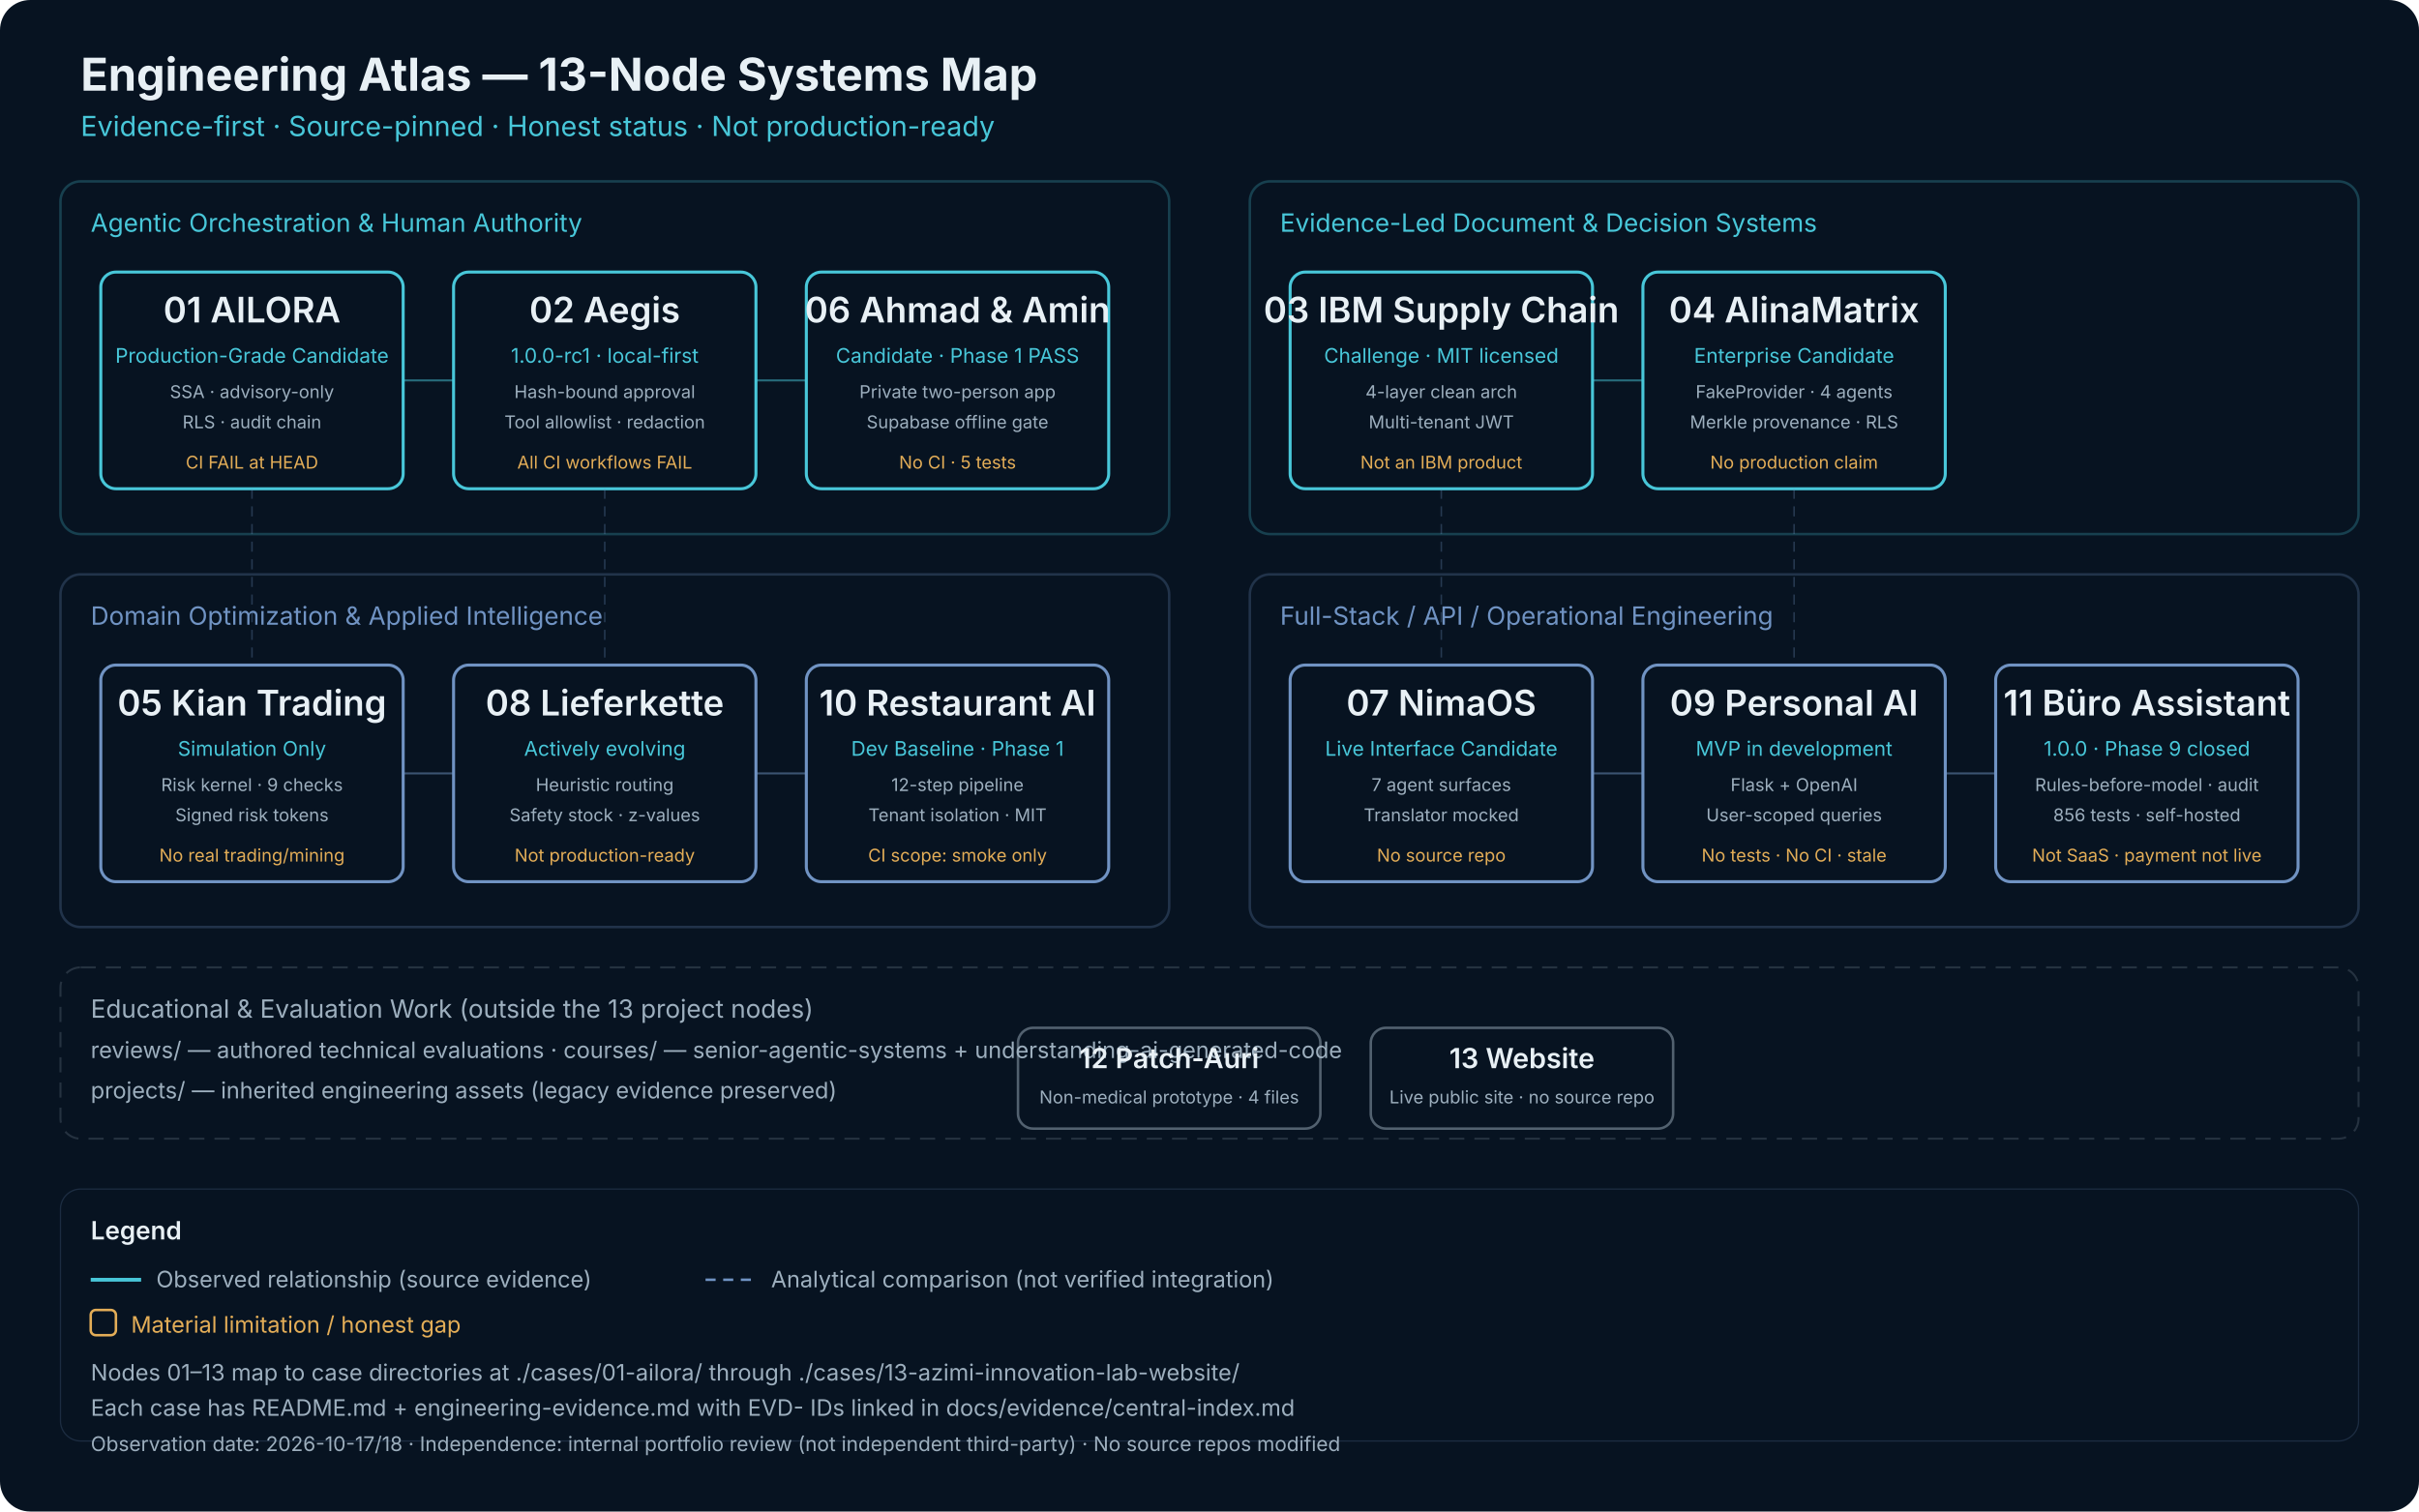
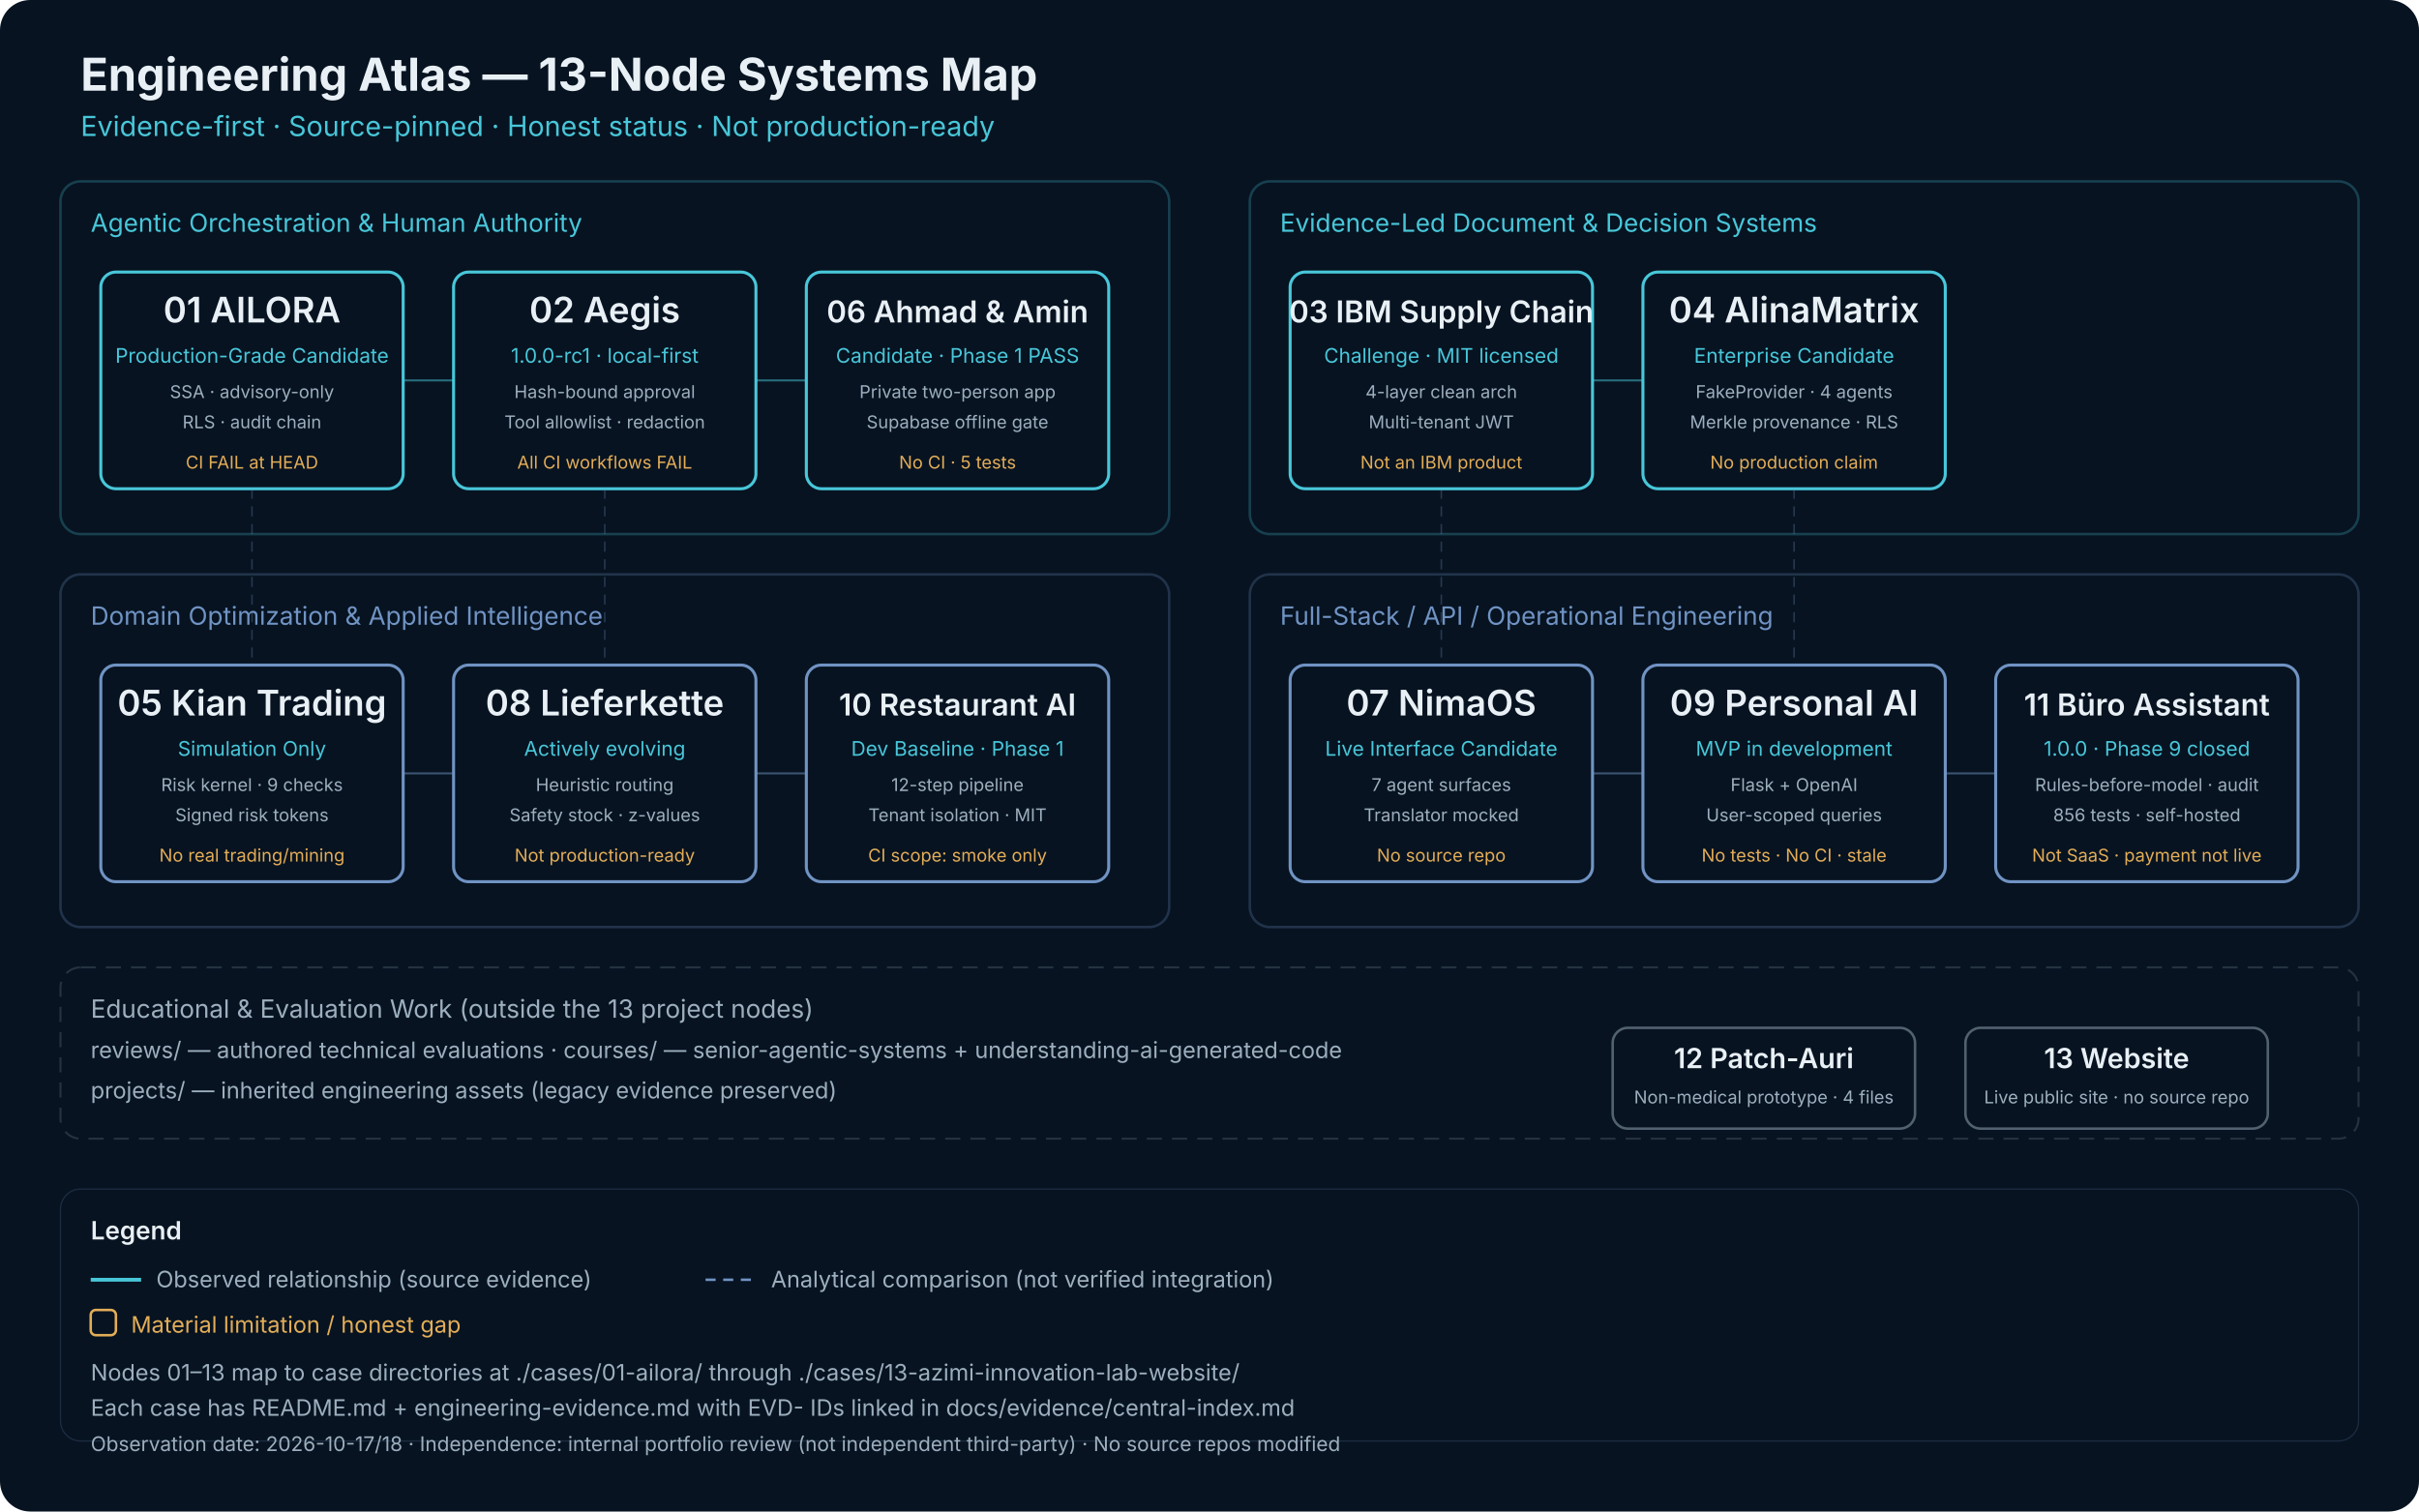
<svg xmlns="http://www.w3.org/2000/svg" viewBox="0 0 960 600" width="960" height="600" role="img" aria-labelledby="atlas-title atlas-desc">
  <style>
    @media (prefers-reduced-motion: reduce) { * { animation: none !important; } }
  </style>
  <rect width="960" height="600" fill="#071321" rx="12" />
  <text x="32" y="36" font-family="-apple-system, system-ui, sans-serif" font-size="18" font-weight="700" fill="#E8F0F5" text-rendering="geometricPrecision">Engineering Atlas — 13-Node Systems Map</text>
  <text x="32" y="54" font-family="-apple-system, system-ui, sans-serif" font-size="11" fill="#48C7D9" text-rendering="geometricPrecision">Evidence-first · Source-pinned · Honest status · Not production-ready</text>
  <rect x="24" y="72" width="440" height="140" fill="none" stroke="#48C7D9" stroke-width="1" opacity="0.25" rx="8" />
  <text x="36" y="92" font-family="-apple-system, system-ui, sans-serif" font-size="10" fill="#48C7D9" text-rendering="geometricPrecision">Agentic Orchestration &amp; Human Authority</text>
  <rect x="496" y="72" width="440" height="140" fill="none" stroke="#48C7D9" stroke-width="1" opacity="0.25" rx="8" />
  <text x="508" y="92" font-family="-apple-system, system-ui, sans-serif" font-size="10" fill="#48C7D9" text-rendering="geometricPrecision">Evidence-Led Document &amp; Decision Systems</text>
  <rect x="24" y="228" width="440" height="140" fill="none" stroke="#7093C3" stroke-width="1" opacity="0.25" rx="8" />
  <text x="36" y="248" font-family="-apple-system, system-ui, sans-serif" font-size="10" fill="#7093C3" text-rendering="geometricPrecision">Domain Optimization &amp; Applied Intelligence</text>
  <rect x="496" y="228" width="440" height="140" fill="none" stroke="#7093C3" stroke-width="1" opacity="0.25" rx="8" />
  <text x="508" y="248" font-family="-apple-system, system-ui, sans-serif" font-size="10" fill="#7093C3" text-rendering="geometricPrecision">Full-Stack / API / Operational Engineering</text>
  <rect x="24" y="384" width="912" height="68" fill="none" stroke="#9DAFBE" stroke-width="0.8" opacity="0.2" stroke-dasharray="6 4" rx="8" />
  <text x="36" y="404" font-family="-apple-system, system-ui, sans-serif" font-size="10" fill="#9DAFBE" text-rendering="geometricPrecision">Educational &amp; Evaluation Work (outside the 13 project nodes)</text>
  <text x="36" y="420" font-family="-apple-system, system-ui, sans-serif" font-size="9" fill="#9DAFBE" text-rendering="geometricPrecision">reviews/ — authored technical evaluations · courses/ — senior-agentic-systems + understanding-ai-generated-code</text>
  <text x="36" y="436" font-family="-apple-system, system-ui, sans-serif" font-size="9" fill="#9DAFBE" text-rendering="geometricPrecision">projects/ — inherited engineering assets (legacy evidence preserved)</text>
  <rect x="40" y="108" width="120" height="86" fill="none" stroke="#48C7D9" stroke-width="1.2" rx="6" />
  <text x="100" y="128" font-family="-apple-system, system-ui, sans-serif" font-size="14" font-weight="600" fill="#E8F0F5" text-anchor="middle" text-rendering="geometricPrecision">01 AILORA</text>
  <text x="100" y="144" font-family="-apple-system, system-ui, sans-serif" font-size="8" fill="#48C7D9" text-anchor="middle" text-rendering="geometricPrecision">Production-Grade Candidate</text>
  <text x="100" y="158" font-family="-apple-system, system-ui, sans-serif" font-size="7" fill="#9DAFBE" text-anchor="middle" text-rendering="geometricPrecision">SSA · advisory-only</text>
  <text x="100" y="170" font-family="-apple-system, system-ui, sans-serif" font-size="7" fill="#9DAFBE" text-anchor="middle" text-rendering="geometricPrecision">RLS · audit chain</text>
  <text x="100" y="186" font-family="-apple-system, system-ui, sans-serif" font-size="7" fill="#E3AD57" text-anchor="middle" text-rendering="geometricPrecision">CI FAIL at HEAD</text>
  <rect x="180" y="108" width="120" height="86" fill="none" stroke="#48C7D9" stroke-width="1.2" rx="6" />
  <text x="240" y="128" font-family="-apple-system, system-ui, sans-serif" font-size="14" font-weight="600" fill="#E8F0F5" text-anchor="middle" text-rendering="geometricPrecision">02 Aegis</text>
  <text x="240" y="144" font-family="-apple-system, system-ui, sans-serif" font-size="8" fill="#48C7D9" text-anchor="middle" text-rendering="geometricPrecision">1.0.0-rc1 · local-first</text>
  <text x="240" y="158" font-family="-apple-system, system-ui, sans-serif" font-size="7" fill="#9DAFBE" text-anchor="middle" text-rendering="geometricPrecision">Hash-bound approval</text>
  <text x="240" y="170" font-family="-apple-system, system-ui, sans-serif" font-size="7" fill="#9DAFBE" text-anchor="middle" text-rendering="geometricPrecision">Tool allowlist · redaction</text>
  <text x="240" y="186" font-family="-apple-system, system-ui, sans-serif" font-size="7" fill="#E3AD57" text-anchor="middle" text-rendering="geometricPrecision">All CI workflows FAIL</text>
  <rect x="320" y="108" width="120" height="86" fill="none" stroke="#48C7D9" stroke-width="1.2" rx="6" />
-   <text x="380" y="128" font-family="-apple-system, system-ui, sans-serif" font-size="14" font-weight="600" fill="#E8F0F5" text-anchor="middle" text-rendering="geometricPrecision">06 Ahmad &amp; Amin</text>
+   <text x="380" y="128" font-family="-apple-system, system-ui, sans-serif" font-size="12" font-weight="600" fill="#E8F0F5" text-anchor="middle" text-rendering="geometricPrecision">06 Ahmad &amp; Amin</text>
  <text x="380" y="144" font-family="-apple-system, system-ui, sans-serif" font-size="8" fill="#48C7D9" text-anchor="middle" text-rendering="geometricPrecision">Candidate · Phase 1 PASS</text>
  <text x="380" y="158" font-family="-apple-system, system-ui, sans-serif" font-size="7" fill="#9DAFBE" text-anchor="middle" text-rendering="geometricPrecision">Private two-person app</text>
  <text x="380" y="170" font-family="-apple-system, system-ui, sans-serif" font-size="7" fill="#9DAFBE" text-anchor="middle" text-rendering="geometricPrecision">Supabase offline gate</text>
  <text x="380" y="186" font-family="-apple-system, system-ui, sans-serif" font-size="7" fill="#E3AD57" text-anchor="middle" text-rendering="geometricPrecision">No CI · 5 tests</text>
  <rect x="512" y="108" width="120" height="86" fill="none" stroke="#48C7D9" stroke-width="1.2" rx="6" />
-   <text x="572" y="128" font-family="-apple-system, system-ui, sans-serif" font-size="14" font-weight="600" fill="#E8F0F5" text-anchor="middle" text-rendering="geometricPrecision">03 IBM Supply Chain</text>
+   <text x="572" y="128" font-family="-apple-system, system-ui, sans-serif" font-size="12" font-weight="600" fill="#E8F0F5" text-anchor="middle" text-rendering="geometricPrecision">03 IBM Supply Chain</text>
  <text x="572" y="144" font-family="-apple-system, system-ui, sans-serif" font-size="8" fill="#48C7D9" text-anchor="middle" text-rendering="geometricPrecision">Challenge · MIT licensed</text>
  <text x="572" y="158" font-family="-apple-system, system-ui, sans-serif" font-size="7" fill="#9DAFBE" text-anchor="middle" text-rendering="geometricPrecision">4-layer clean arch</text>
  <text x="572" y="170" font-family="-apple-system, system-ui, sans-serif" font-size="7" fill="#9DAFBE" text-anchor="middle" text-rendering="geometricPrecision">Multi-tenant JWT</text>
  <text x="572" y="186" font-family="-apple-system, system-ui, sans-serif" font-size="7" fill="#E3AD57" text-anchor="middle" text-rendering="geometricPrecision">Not an IBM product</text>
  <rect x="652" y="108" width="120" height="86" fill="none" stroke="#48C7D9" stroke-width="1.2" rx="6" />
  <text x="712" y="128" font-family="-apple-system, system-ui, sans-serif" font-size="14" font-weight="600" fill="#E8F0F5" text-anchor="middle" text-rendering="geometricPrecision">04 AlinaMatrix</text>
  <text x="712" y="144" font-family="-apple-system, system-ui, sans-serif" font-size="8" fill="#48C7D9" text-anchor="middle" text-rendering="geometricPrecision">Enterprise Candidate</text>
  <text x="712" y="158" font-family="-apple-system, system-ui, sans-serif" font-size="7" fill="#9DAFBE" text-anchor="middle" text-rendering="geometricPrecision">FakeProvider · 4 agents</text>
  <text x="712" y="170" font-family="-apple-system, system-ui, sans-serif" font-size="7" fill="#9DAFBE" text-anchor="middle" text-rendering="geometricPrecision">Merkle provenance · RLS</text>
  <text x="712" y="186" font-family="-apple-system, system-ui, sans-serif" font-size="7" fill="#E3AD57" text-anchor="middle" text-rendering="geometricPrecision">No production claim</text>
  <rect x="40" y="264" width="120" height="86" fill="none" stroke="#7093C3" stroke-width="1.2" rx="6" />
  <text x="100" y="284" font-family="-apple-system, system-ui, sans-serif" font-size="14" font-weight="600" fill="#E8F0F5" text-anchor="middle" text-rendering="geometricPrecision">05 Kian Trading</text>
  <text x="100" y="300" font-family="-apple-system, system-ui, sans-serif" font-size="8" fill="#48C7D9" text-anchor="middle" text-rendering="geometricPrecision">Simulation Only</text>
  <text x="100" y="314" font-family="-apple-system, system-ui, sans-serif" font-size="7" fill="#9DAFBE" text-anchor="middle" text-rendering="geometricPrecision">Risk kernel · 9 checks</text>
  <text x="100" y="326" font-family="-apple-system, system-ui, sans-serif" font-size="7" fill="#9DAFBE" text-anchor="middle" text-rendering="geometricPrecision">Signed risk tokens</text>
  <text x="100" y="342" font-family="-apple-system, system-ui, sans-serif" font-size="7" fill="#E3AD57" text-anchor="middle" text-rendering="geometricPrecision">No real trading/mining</text>
  <rect x="180" y="264" width="120" height="86" fill="none" stroke="#7093C3" stroke-width="1.2" rx="6" />
  <text x="240" y="284" font-family="-apple-system, system-ui, sans-serif" font-size="14" font-weight="600" fill="#E8F0F5" text-anchor="middle" text-rendering="geometricPrecision">08 Lieferkette</text>
  <text x="240" y="300" font-family="-apple-system, system-ui, sans-serif" font-size="8" fill="#48C7D9" text-anchor="middle" text-rendering="geometricPrecision">Actively evolving</text>
  <text x="240" y="314" font-family="-apple-system, system-ui, sans-serif" font-size="7" fill="#9DAFBE" text-anchor="middle" text-rendering="geometricPrecision">Heuristic routing</text>
  <text x="240" y="326" font-family="-apple-system, system-ui, sans-serif" font-size="7" fill="#9DAFBE" text-anchor="middle" text-rendering="geometricPrecision">Safety stock · z-values</text>
  <text x="240" y="342" font-family="-apple-system, system-ui, sans-serif" font-size="7" fill="#E3AD57" text-anchor="middle" text-rendering="geometricPrecision">Not production-ready</text>
  <rect x="320" y="264" width="120" height="86" fill="none" stroke="#7093C3" stroke-width="1.2" rx="6" />
-   <text x="380" y="284" font-family="-apple-system, system-ui, sans-serif" font-size="14" font-weight="600" fill="#E8F0F5" text-anchor="middle" text-rendering="geometricPrecision">10 Restaurant AI</text>
+   <text x="380" y="284" font-family="-apple-system, system-ui, sans-serif" font-size="12" font-weight="600" fill="#E8F0F5" text-anchor="middle" text-rendering="geometricPrecision">10 Restaurant AI</text>
  <text x="380" y="300" font-family="-apple-system, system-ui, sans-serif" font-size="8" fill="#48C7D9" text-anchor="middle" text-rendering="geometricPrecision">Dev Baseline · Phase 1</text>
  <text x="380" y="314" font-family="-apple-system, system-ui, sans-serif" font-size="7" fill="#9DAFBE" text-anchor="middle" text-rendering="geometricPrecision">12-step pipeline</text>
  <text x="380" y="326" font-family="-apple-system, system-ui, sans-serif" font-size="7" fill="#9DAFBE" text-anchor="middle" text-rendering="geometricPrecision">Tenant isolation · MIT</text>
  <text x="380" y="342" font-family="-apple-system, system-ui, sans-serif" font-size="7" fill="#E3AD57" text-anchor="middle" text-rendering="geometricPrecision">CI scope: smoke only</text>
  <rect x="512" y="264" width="120" height="86" fill="none" stroke="#7093C3" stroke-width="1.2" rx="6" />
  <text x="572" y="284" font-family="-apple-system, system-ui, sans-serif" font-size="14" font-weight="600" fill="#E8F0F5" text-anchor="middle" text-rendering="geometricPrecision">07 NimaOS</text>
  <text x="572" y="300" font-family="-apple-system, system-ui, sans-serif" font-size="8" fill="#48C7D9" text-anchor="middle" text-rendering="geometricPrecision">Live Interface Candidate</text>
  <text x="572" y="314" font-family="-apple-system, system-ui, sans-serif" font-size="7" fill="#9DAFBE" text-anchor="middle" text-rendering="geometricPrecision">7 agent surfaces</text>
  <text x="572" y="326" font-family="-apple-system, system-ui, sans-serif" font-size="7" fill="#9DAFBE" text-anchor="middle" text-rendering="geometricPrecision">Translator mocked</text>
  <text x="572" y="342" font-family="-apple-system, system-ui, sans-serif" font-size="7" fill="#E3AD57" text-anchor="middle" text-rendering="geometricPrecision">No source repo</text>
  <rect x="652" y="264" width="120" height="86" fill="none" stroke="#7093C3" stroke-width="1.2" rx="6" />
  <text x="712" y="284" font-family="-apple-system, system-ui, sans-serif" font-size="14" font-weight="600" fill="#E8F0F5" text-anchor="middle" text-rendering="geometricPrecision">09 Personal AI</text>
  <text x="712" y="300" font-family="-apple-system, system-ui, sans-serif" font-size="8" fill="#48C7D9" text-anchor="middle" text-rendering="geometricPrecision">MVP in development</text>
  <text x="712" y="314" font-family="-apple-system, system-ui, sans-serif" font-size="7" fill="#9DAFBE" text-anchor="middle" text-rendering="geometricPrecision">Flask + OpenAI</text>
  <text x="712" y="326" font-family="-apple-system, system-ui, sans-serif" font-size="7" fill="#9DAFBE" text-anchor="middle" text-rendering="geometricPrecision">User-scoped queries</text>
  <text x="712" y="342" font-family="-apple-system, system-ui, sans-serif" font-size="7" fill="#E3AD57" text-anchor="middle" text-rendering="geometricPrecision">No tests · No CI · stale</text>
  <rect x="792" y="264" width="120" height="86" fill="none" stroke="#7093C3" stroke-width="1.2" rx="6" />
-   <text x="852" y="284" font-family="-apple-system, system-ui, sans-serif" font-size="14" font-weight="600" fill="#E8F0F5" text-anchor="middle" text-rendering="geometricPrecision">11 Büro Assistant</text>
+   <text x="852" y="284" font-family="-apple-system, system-ui, sans-serif" font-size="12" font-weight="600" fill="#E8F0F5" text-anchor="middle" text-rendering="geometricPrecision">11 Büro Assistant</text>
  <text x="852" y="300" font-family="-apple-system, system-ui, sans-serif" font-size="8" fill="#48C7D9" text-anchor="middle" text-rendering="geometricPrecision">1.0.0 · Phase 9 closed</text>
  <text x="852" y="314" font-family="-apple-system, system-ui, sans-serif" font-size="7" fill="#9DAFBE" text-anchor="middle" text-rendering="geometricPrecision">Rules-before-model · audit</text>
  <text x="852" y="326" font-family="-apple-system, system-ui, sans-serif" font-size="7" fill="#9DAFBE" text-anchor="middle" text-rendering="geometricPrecision">856 tests · self-hosted</text>
  <text x="852" y="342" font-family="-apple-system, system-ui, sans-serif" font-size="7" fill="#E3AD57" text-anchor="middle" text-rendering="geometricPrecision">Not SaaS · payment not live</text>
-   <rect x="404" y="408" width="120" height="40" fill="none" stroke="#9DAFBE" stroke-width="1" opacity="0.5" rx="6" />
-   <text x="464" y="424" font-family="-apple-system, system-ui, sans-serif" font-size="11" font-weight="600" fill="#E8F0F5" text-anchor="middle" text-rendering="geometricPrecision">12 Patch-Auri</text>
-   <text x="464" y="438" font-family="-apple-system, system-ui, sans-serif" font-size="7" fill="#9DAFBE" text-anchor="middle" text-rendering="geometricPrecision">Non-medical prototype · 4 files</text>
-   <rect x="544" y="408" width="120" height="40" fill="none" stroke="#9DAFBE" stroke-width="1" opacity="0.5" rx="6" />
-   <text x="604" y="424" font-family="-apple-system, system-ui, sans-serif" font-size="11" font-weight="600" fill="#E8F0F5" text-anchor="middle" text-rendering="geometricPrecision">13 Website</text>
-   <text x="604" y="438" font-family="-apple-system, system-ui, sans-serif" font-size="7" fill="#9DAFBE" text-anchor="middle" text-rendering="geometricPrecision">Live public site · no source repo</text>
+   <rect x="640" y="408" width="120" height="40" fill="none" stroke="#9DAFBE" stroke-width="1" opacity="0.5" rx="6" />
+   <text x="700" y="424" font-family="-apple-system, system-ui, sans-serif" font-size="11" font-weight="600" fill="#E8F0F5" text-anchor="middle" text-rendering="geometricPrecision">12 Patch-Auri</text>
+   <text x="700" y="438" font-family="-apple-system, system-ui, sans-serif" font-size="7" fill="#9DAFBE" text-anchor="middle" text-rendering="geometricPrecision">Non-medical prototype · 4 files</text>
+   <rect x="780" y="408" width="120" height="40" fill="none" stroke="#9DAFBE" stroke-width="1" opacity="0.5" rx="6" />
+   <text x="840" y="424" font-family="-apple-system, system-ui, sans-serif" font-size="11" font-weight="600" fill="#E8F0F5" text-anchor="middle" text-rendering="geometricPrecision">13 Website</text>
+   <text x="840" y="438" font-family="-apple-system, system-ui, sans-serif" font-size="7" fill="#9DAFBE" text-anchor="middle" text-rendering="geometricPrecision">Live public site · no source repo</text>
  <line x1="160" y1="151" x2="180" y2="151" stroke="#48C7D9" stroke-width="0.8" opacity="0.5" />
  <line x1="300" y1="151" x2="320" y2="151" stroke="#48C7D9" stroke-width="0.8" opacity="0.5" />
  <line x1="632" y1="151" x2="652" y2="151" stroke="#48C7D9" stroke-width="0.8" opacity="0.5" />
  <line x1="160" y1="307" x2="180" y2="307" stroke="#7093C3" stroke-width="0.8" opacity="0.5" />
  <line x1="300" y1="307" x2="320" y2="307" stroke="#7093C3" stroke-width="0.8" opacity="0.5" />
  <line x1="632" y1="307" x2="652" y2="307" stroke="#7093C3" stroke-width="0.8" opacity="0.5" />
  <line x1="772" y1="307" x2="792" y2="307" stroke="#7093C3" stroke-width="0.8" opacity="0.5" />
  <line x1="100" y1="194" x2="100" y2="264" stroke="#7093C3" stroke-width="0.6" opacity="0.3" stroke-dasharray="4 3" />
  <line x1="240" y1="194" x2="240" y2="264" stroke="#7093C3" stroke-width="0.6" opacity="0.3" stroke-dasharray="4 3" />
  <line x1="572" y1="194" x2="572" y2="264" stroke="#7093C3" stroke-width="0.6" opacity="0.3" stroke-dasharray="4 3" />
  <line x1="712" y1="194" x2="712" y2="264" stroke="#7093C3" stroke-width="0.6" opacity="0.3" stroke-dasharray="4 3" />
  <rect x="24" y="472" width="912" height="100" fill="none" stroke="#7093C3" stroke-width="0.5" opacity="0.2" rx="8" />
  <text x="36" y="492" font-family="-apple-system, system-ui, sans-serif" font-size="10" font-weight="600" fill="#E8F0F5" text-rendering="geometricPrecision">Legend</text>
  <line x1="36" y1="508" x2="56" y2="508" stroke="#48C7D9" stroke-width="1.5" />
  <text x="62" y="511" font-family="-apple-system, system-ui, sans-serif" font-size="9" fill="#9DAFBE" text-rendering="geometricPrecision">Observed relationship (source evidence)</text>
  <line x1="280" y1="508" x2="300" y2="508" stroke="#7093C3" stroke-width="1" stroke-dasharray="4 3" />
  <text x="306" y="511" font-family="-apple-system, system-ui, sans-serif" font-size="9" fill="#9DAFBE" text-rendering="geometricPrecision">Analytical comparison (not verified integration)</text>
  <rect x="36" y="520" width="10" height="10" fill="none" stroke="#E3AD57" stroke-width="1" rx="2" />
  <text x="52" y="529" font-family="-apple-system, system-ui, sans-serif" font-size="9" fill="#E3AD57" text-rendering="geometricPrecision">Material limitation / honest gap</text>
  <text x="36" y="548" font-family="-apple-system, system-ui, sans-serif" font-size="9" fill="#9DAFBE" text-rendering="geometricPrecision">Nodes 01–13 map to case directories at ./cases/01-ailora/ through ./cases/13-azimi-innovation-lab-website/</text>
  <text x="36" y="562" font-family="-apple-system, system-ui, sans-serif" font-size="9" fill="#9DAFBE" text-rendering="geometricPrecision">Each case has README.md + engineering-evidence.md with EVD- IDs linked in docs/evidence/central-index.md</text>
  <text x="36" y="576" font-family="-apple-system, system-ui, sans-serif" font-size="8" fill="#9DAFBE" text-rendering="geometricPrecision">Observation date: 2026-10-17/18 · Independence: internal portfolio review (not independent third-party) · No source repos modified</text>
</svg>
